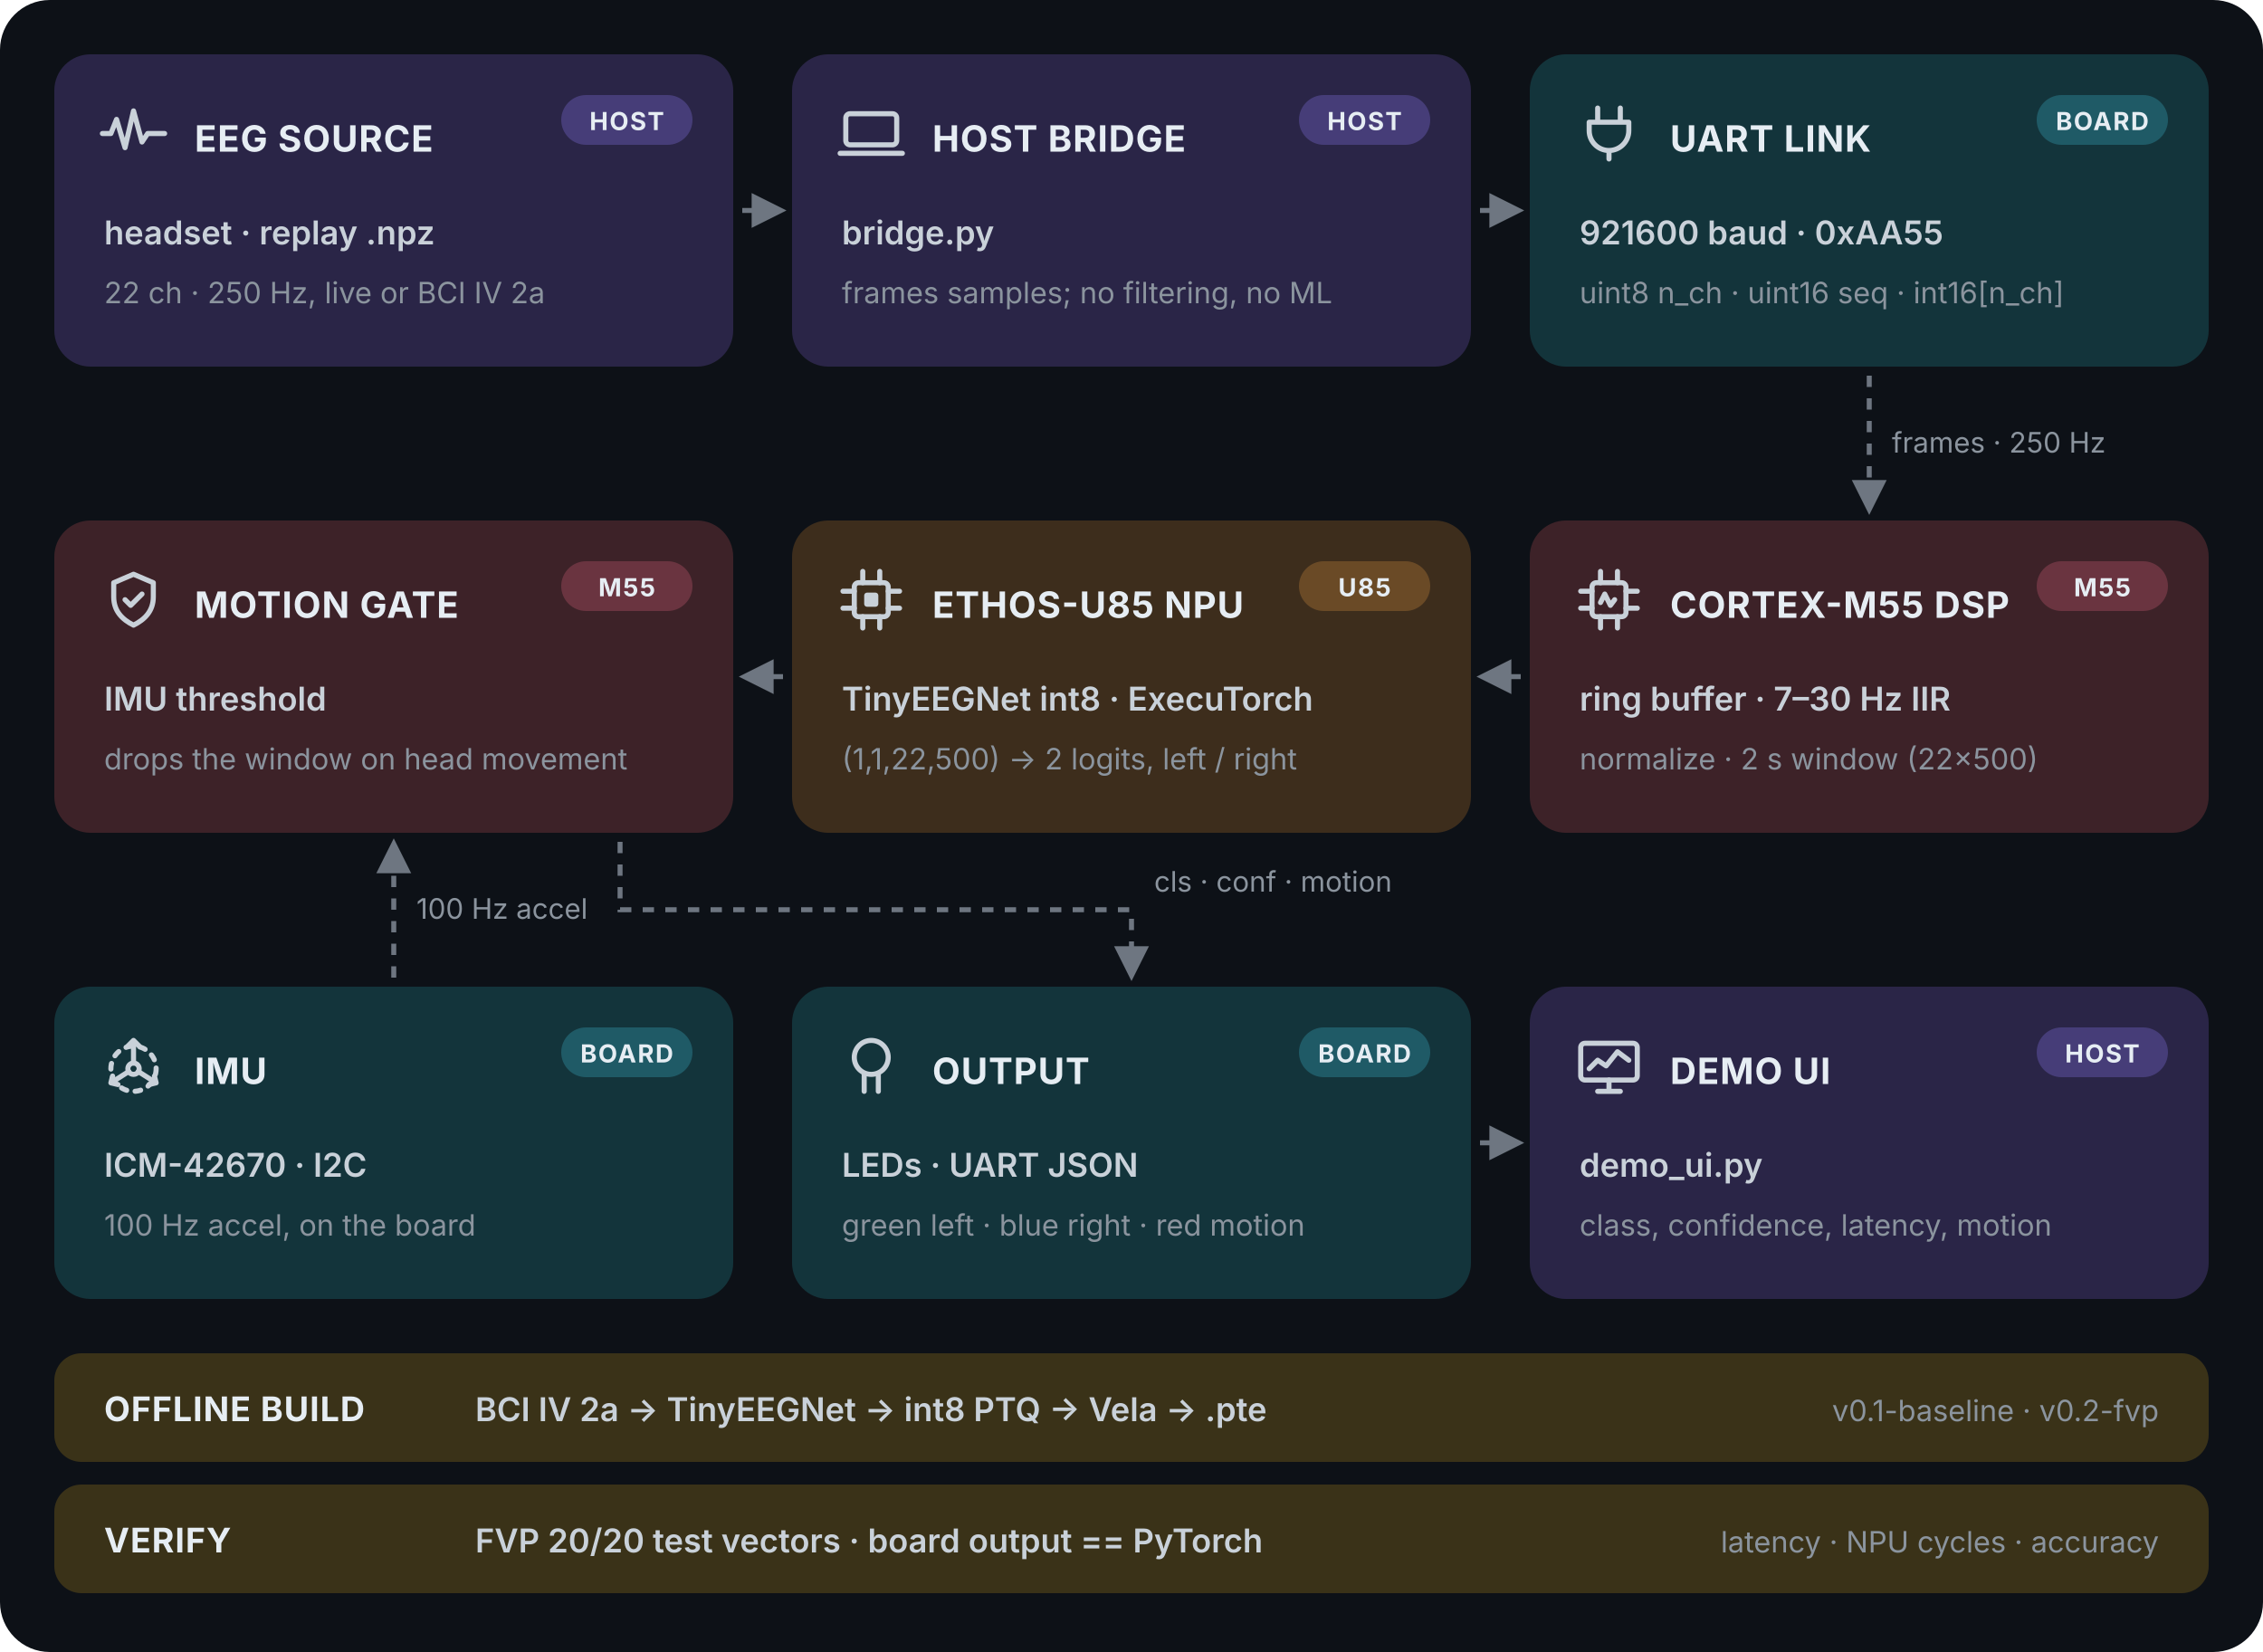
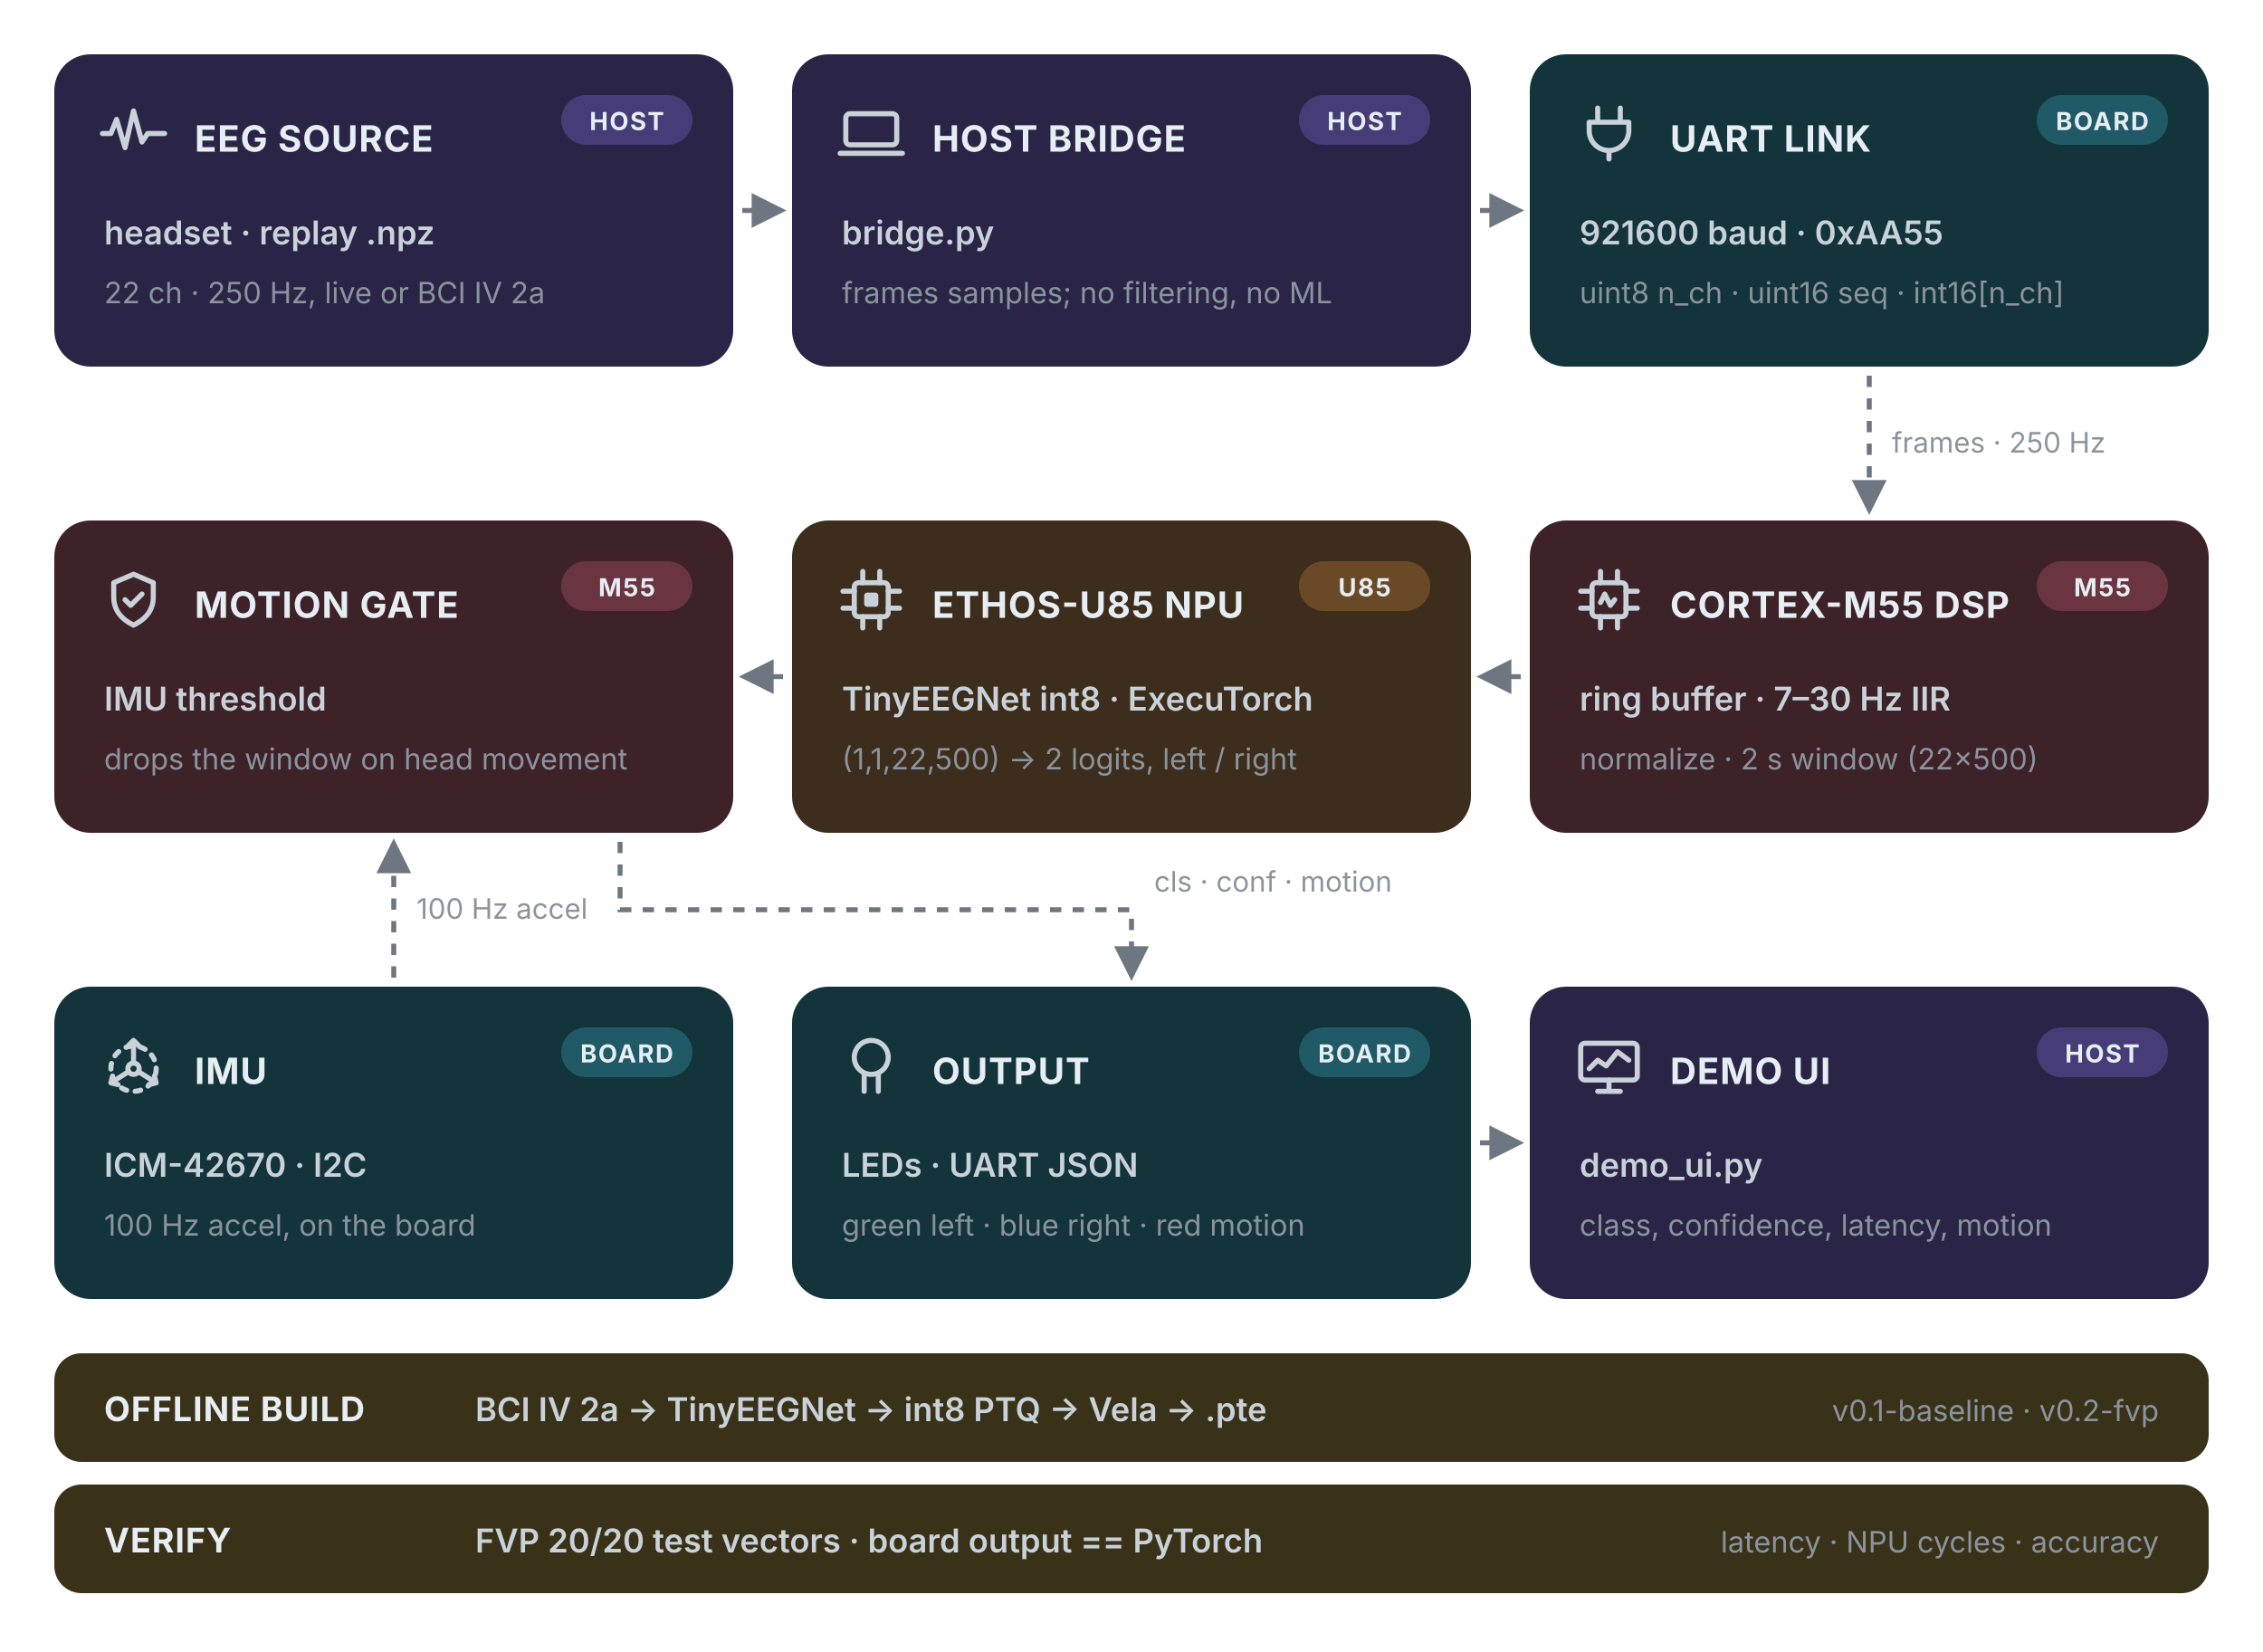
<svg xmlns="http://www.w3.org/2000/svg" viewBox="0 0 1000 730" width="1000" height="730" font-family="Inter, -apple-system, 'Segoe UI', Helvetica, Arial, sans-serif">
  <defs>
    <marker id="ah" viewBox="0 0 10 10" refX="9" refY="5" markerWidth="7" markerHeight="7" orient="auto-start-reverse">
      <path d="M0,0 L10,5 L0,10 z" fill="#6e7681" />
    </marker>
  </defs>
-   <rect width="1000" height="730" rx="22" fill="#0d1117" />
  <rect x="24" y="24" width="300" height="138" rx="16" fill="#2a2547" />
  <g transform="translate(44,44) scale(1.25)" fill="none" stroke="#c9d1d9" stroke-width="1.8" stroke-linecap="round" stroke-linejoin="round">
    <path d="M1 12h3l2-5 3 10 3-13 3 11 2-3h6" stroke-dasharray="56 56">
      <animate attributeName="stroke-dashoffset" values="0;-112" dur="2.4s" repeatCount="indefinite" />
    </path>
  </g>
  <text x="86" y="67" font-size="16" font-weight="700" letter-spacing="0.4" fill="#e6edf3">EEG SOURCE</text>
  <rect x="248" y="42" width="58" height="22" rx="11" fill="#463d78" />
  <text x="277" y="57.5" font-size="11" font-weight="700" letter-spacing="0.6" text-anchor="middle" fill="#e6edf3">HOST</text>
  <text x="46" y="108" font-size="14.5" font-weight="600" fill="#c9d1d9">headset · replay .npz</text>
  <text x="46" y="134" font-size="13" fill="#8b949e">22 ch · 250 Hz, live or BCI IV 2a</text>
  <rect x="350" y="24" width="300" height="138" rx="16" fill="#2a2547" />
  <g transform="translate(370,44) scale(1.25)" fill="none" stroke="#c9d1d9" stroke-width="1.8" stroke-linecap="round" stroke-linejoin="round">
    <rect x="3" y="5" width="18" height="11" rx="1.5" />
    <path d="M1 19h22" />
  </g>
  <text x="412" y="67" font-size="16" font-weight="700" letter-spacing="0.4" fill="#e6edf3">HOST BRIDGE</text>
  <rect x="574" y="42" width="58" height="22" rx="11" fill="#463d78" />
  <text x="603" y="57.5" font-size="11" font-weight="700" letter-spacing="0.6" text-anchor="middle" fill="#e6edf3">HOST</text>
  <text x="372" y="108" font-size="14.5" font-weight="600" fill="#c9d1d9">bridge.py</text>
  <text x="372" y="134" font-size="13" fill="#8b949e">frames samples; no filtering, no ML</text>
  <rect x="676" y="24" width="300" height="138" rx="16" fill="#13343b" />
  <g transform="translate(696,44) scale(1.25)" fill="none" stroke="#c9d1d9" stroke-width="1.8" stroke-linecap="round" stroke-linejoin="round">
    <path d="M8 3v5M16 3v5M5 8h14v3a7 7 0 0 1-14 0zM12 18v3" />
  </g>
  <text x="738" y="67" font-size="16" font-weight="700" letter-spacing="0.4" fill="#e6edf3">UART LINK</text>
  <rect x="900" y="42" width="58" height="22" rx="11" fill="#1f5a66" />
  <text x="929" y="57.5" font-size="11" font-weight="700" letter-spacing="0.6" text-anchor="middle" fill="#e6edf3">BOARD</text>
  <text x="698" y="108" font-size="14.5" font-weight="600" fill="#c9d1d9">921600 baud · 0xAA55</text>
  <text x="698" y="134" font-size="13" fill="#8b949e">uint8 n_ch · uint16 seq · int16[n_ch]</text>
  <rect x="676" y="230" width="300" height="138" rx="16" fill="#3d2228" />
  <g transform="translate(696,250) scale(1.25)" fill="none" stroke="#c9d1d9" stroke-width="1.8" stroke-linecap="round" stroke-linejoin="round">
    <rect x="6" y="6" width="12" height="12" rx="1.5" />
    <path d="M9 2v4M15 2v4M9 18v4M15 18v4M2 9h4M2 15h4M18 9h4M18 15h4" />
    <path d="M9 13l1.5-3 2 4 1.5-2" />
  </g>
  <text x="738" y="273" font-size="16" font-weight="700" letter-spacing="0.4" fill="#e6edf3">CORTEX-M55 DSP</text>
  <rect x="900" y="248" width="58" height="22" rx="11" fill="#6a3440" />
  <text x="929" y="263.5" font-size="11" font-weight="700" letter-spacing="0.6" text-anchor="middle" fill="#e6edf3">M55</text>
  <text x="698" y="314" font-size="14.5" font-weight="600" fill="#c9d1d9">ring buffer · 7–30 Hz IIR</text>
  <text x="698" y="340" font-size="13" fill="#8b949e">normalize · 2 s window (22×500)</text>
  <rect x="350" y="230" width="300" height="138" rx="16" fill="#3d2d1c" />
  <g transform="translate(370,250) scale(1.25)" fill="none" stroke="#c9d1d9" stroke-width="1.8" stroke-linecap="round" stroke-linejoin="round">
    <rect x="6" y="6" width="12" height="12" rx="1.5" />
    <path d="M9 2v4M15 2v4M9 18v4M15 18v4M2 9h4M2 15h4M18 9h4M18 15h4" />
    <rect x="9.5" y="9.5" width="5" height="5" rx="1" fill="#c9d1d9" stroke="none">
      <animate attributeName="opacity" values="1;0.25;1" dur="0.8s" repeatCount="indefinite" />
    </rect>
  </g>
  <text x="412" y="273" font-size="16" font-weight="700" letter-spacing="0.4" fill="#e6edf3">ETHOS-U85 NPU</text>
  <rect x="574" y="248" width="58" height="22" rx="11" fill="#6a4a26" />
  <text x="603" y="263.5" font-size="11" font-weight="700" letter-spacing="0.6" text-anchor="middle" fill="#e6edf3">U85</text>
  <text x="372" y="314" font-size="14.5" font-weight="600" fill="#c9d1d9">TinyEEGNet int8 · ExecuTorch</text>
  <text x="372" y="340" font-size="13" fill="#8b949e">(1,1,22,500) → 2 logits, left / right</text>
  <rect x="24" y="230" width="300" height="138" rx="16" fill="#3d2228" />
  <g transform="translate(44,250) scale(1.25)" fill="none" stroke="#c9d1d9" stroke-width="1.8" stroke-linecap="round" stroke-linejoin="round">
    <path d="M12 3l7 3v5c0 5-3 8-7 10-4-2-7-5-7-10V6z" />
    <path d="M9 12l2 2 4-4">
      <animate attributeName="opacity" values="1;1;0;1" keyTimes="0;0.6;0.8;1" dur="3s" repeatCount="indefinite" />
    </path>
  </g>
  <text x="86" y="273" font-size="16" font-weight="700" letter-spacing="0.4" fill="#e6edf3">MOTION GATE</text>
  <rect x="248" y="248" width="58" height="22" rx="11" fill="#6a3440" />
  <text x="277" y="263.5" font-size="11" font-weight="700" letter-spacing="0.6" text-anchor="middle" fill="#e6edf3">M55</text>
  <text x="46" y="314" font-size="14.5" font-weight="600" fill="#c9d1d9">IMU threshold</text>
  <text x="46" y="340" font-size="13" fill="#8b949e">drops the window on head movement</text>
  <rect x="24" y="436" width="300" height="138" rx="16" fill="#13343b" />
  <g transform="translate(44,456) scale(1.25)" fill="none" stroke="#c9d1d9" stroke-width="1.8" stroke-linecap="round" stroke-linejoin="round">
    <circle cx="12" cy="13" r="2" />
    <path d="M12 11V3M10 5l2-2 2 2M13.7 14l6.3 4M17.5 18.6l2.5-.6-.6-2.4M10.3 14L4 18M6.5 18.6L4 18l.6-2.4" />
    <circle cx="12" cy="13" r="8" stroke-dasharray="2 3">
      <animate attributeName="opacity" values="0.9;0.1;0.9" dur="1.5s" repeatCount="indefinite" />
    </circle>
  </g>
  <text x="86" y="479" font-size="16" font-weight="700" letter-spacing="0.4" fill="#e6edf3">IMU</text>
  <rect x="248" y="454" width="58" height="22" rx="11" fill="#1f5a66" />
  <text x="277" y="469.5" font-size="11" font-weight="700" letter-spacing="0.6" text-anchor="middle" fill="#e6edf3">BOARD</text>
  <text x="46" y="520" font-size="14.5" font-weight="600" fill="#c9d1d9">ICM-42670 · I2C</text>
  <text x="46" y="546" font-size="13" fill="#8b949e">100 Hz accel, on the board</text>
  <rect x="350" y="436" width="300" height="138" rx="16" fill="#13343b" />
  <g transform="translate(370,456) scale(1.25)" fill="none" stroke="#c9d1d9" stroke-width="1.8" stroke-linecap="round" stroke-linejoin="round">
    <circle cx="12" cy="9" r="6" stroke="none">
      <animate attributeName="fill" values="#2da44e;#1f6feb;#cf222e" calcMode="discrete" dur="3s" repeatCount="indefinite" />
    </circle>
    <circle cx="12" cy="9" r="6" />
    <path d="M9.5 15v6M14.5 15v6" />
  </g>
  <text x="412" y="479" font-size="16" font-weight="700" letter-spacing="0.4" fill="#e6edf3">OUTPUT</text>
  <rect x="574" y="454" width="58" height="22" rx="11" fill="#1f5a66" />
  <text x="603" y="469.5" font-size="11" font-weight="700" letter-spacing="0.6" text-anchor="middle" fill="#e6edf3">BOARD</text>
  <text x="372" y="520" font-size="14.5" font-weight="600" fill="#c9d1d9">LEDs · UART JSON</text>
  <text x="372" y="546" font-size="13" fill="#8b949e">green left · blue right · red motion</text>
  <rect x="676" y="436" width="300" height="138" rx="16" fill="#2a2547" />
  <g transform="translate(696,456) scale(1.25)" fill="none" stroke="#c9d1d9" stroke-width="1.8" stroke-linecap="round" stroke-linejoin="round">
    <rect x="2" y="4" width="20" height="13" rx="1.5" />
    <path d="M8 21h8M12 17v4" />
    <path d="M5 13l3-3 3 2 4-5 4 3" />
  </g>
  <text x="738" y="479" font-size="16" font-weight="700" letter-spacing="0.4" fill="#e6edf3">DEMO UI</text>
  <rect x="900" y="454" width="58" height="22" rx="11" fill="#463d78" />
  <text x="929" y="469.5" font-size="11" font-weight="700" letter-spacing="0.6" text-anchor="middle" fill="#e6edf3">HOST</text>
  <text x="698" y="520" font-size="14.5" font-weight="600" fill="#c9d1d9">demo_ui.py</text>
  <text x="698" y="546" font-size="13" fill="#8b949e">class, confidence, latency, motion</text>
  <path d="M328,93.0 H346" fill="none" stroke="#6e7681" stroke-width="2.2" stroke-dasharray="5 5" marker-end="url(#ah)">
    <animate attributeName="stroke-dashoffset" from="10" to="0" dur="0.6s" repeatCount="indefinite" />
  </path>
  <path d="M654,93.0 H672" fill="none" stroke="#6e7681" stroke-width="2.2" stroke-dasharray="5 5" marker-end="url(#ah)">
    <animate attributeName="stroke-dashoffset" from="10" to="0" dur="0.6s" repeatCount="indefinite" />
  </path>
  <path d="M826.0,166 V226" fill="none" stroke="#6e7681" stroke-width="2.2" stroke-dasharray="5 5" marker-end="url(#ah)">
    <animate attributeName="stroke-dashoffset" from="10" to="0" dur="0.6s" repeatCount="indefinite" />
  </path>
  <text x="836.0" y="200" font-size="12.5" fill="#8b949e" text-anchor="start">frames · 250 Hz</text>
  <path d="M672,299.0 H654" fill="none" stroke="#6e7681" stroke-width="2.2" stroke-dasharray="5 5" marker-end="url(#ah)">
    <animate attributeName="stroke-dashoffset" from="10" to="0" dur="0.6s" repeatCount="indefinite" />
  </path>
  <path d="M346,299.0 H328" fill="none" stroke="#6e7681" stroke-width="2.2" stroke-dasharray="5 5" marker-end="url(#ah)">
    <animate attributeName="stroke-dashoffset" from="10" to="0" dur="0.6s" repeatCount="indefinite" />
  </path>
  <path d="M174.0,432 V372" fill="none" stroke="#6e7681" stroke-width="2.2" stroke-dasharray="5 5" marker-end="url(#ah)">
    <animate attributeName="stroke-dashoffset" from="10" to="0" dur="0.6s" repeatCount="indefinite" />
  </path>
  <text x="184.0" y="406" font-size="12.5" fill="#8b949e" text-anchor="start">100 Hz accel</text>
  <path d="M274,372 V402.0 H500.0 V432" fill="none" stroke="#6e7681" stroke-width="2.2" stroke-dasharray="5 5" marker-end="url(#ah)">
    <animate attributeName="stroke-dashoffset" from="10" to="0" dur="0.6s" repeatCount="indefinite" />
  </path>
  <text x="510.0" y="394.0" font-size="12.5" fill="#8b949e" text-anchor="start">cls · conf · motion</text>
  <path d="M654,505.0 H672" fill="none" stroke="#6e7681" stroke-width="2.2" stroke-dasharray="5 5" marker-end="url(#ah)">
    <animate attributeName="stroke-dashoffset" from="10" to="0" dur="0.6s" repeatCount="indefinite" />
  </path>
  <rect x="24" y="598" width="952" height="48" rx="12" fill="#3a3218" />
  <text x="46" y="628" font-size="15" font-weight="700" letter-spacing="0.4" fill="#e6edf3">OFFLINE BUILD</text>
  <text x="210" y="628" font-size="14.5" font-weight="600" fill="#c9d1d9">BCI IV 2a → TinyEEGNet → int8 PTQ → Vela → .pte</text>
  <text x="954" y="628" font-size="13" text-anchor="end" fill="#8b949e">v0.1-baseline · v0.2-fvp</text>
  <rect x="24" y="656" width="952" height="48" rx="12" fill="#3a3218" />
  <text x="46" y="686" font-size="15" font-weight="700" letter-spacing="0.4" fill="#e6edf3">VERIFY</text>
  <text x="210" y="686" font-size="14.5" font-weight="600" fill="#c9d1d9">FVP 20/20 test vectors · board output == PyTorch</text>
  <text x="954" y="686" font-size="13" text-anchor="end" fill="#8b949e">latency · NPU cycles · accuracy</text>
</svg>
